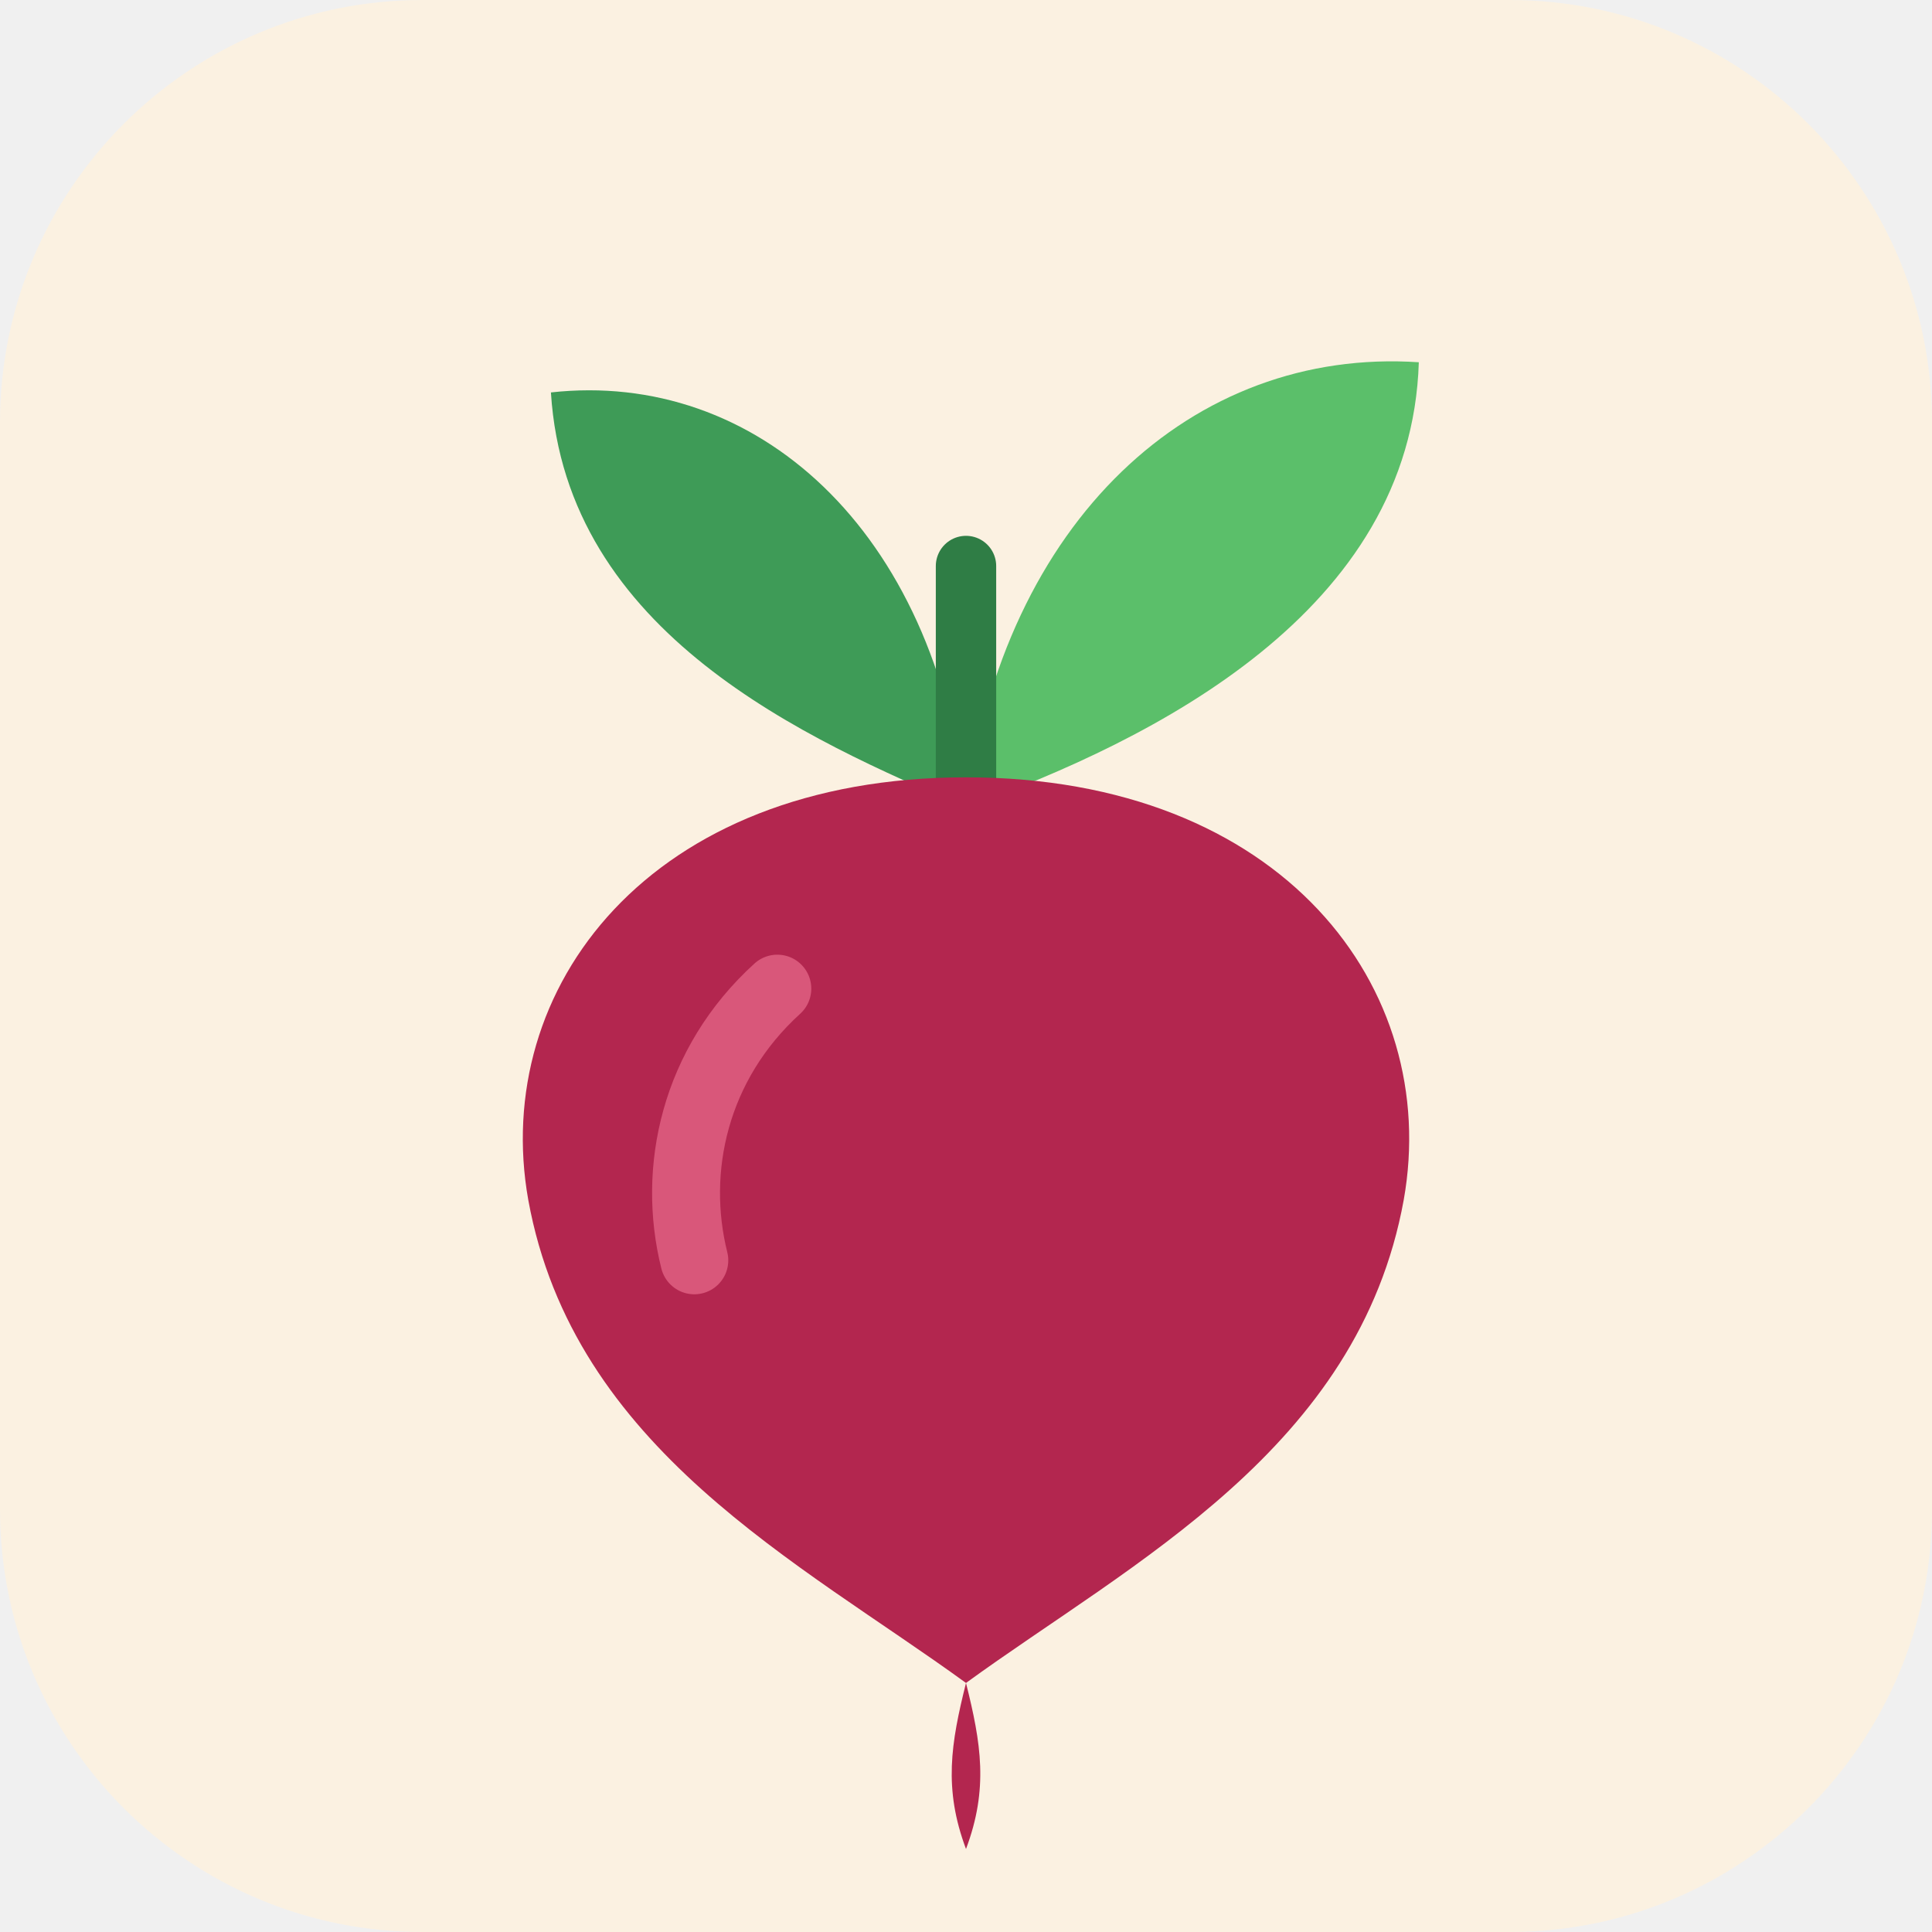
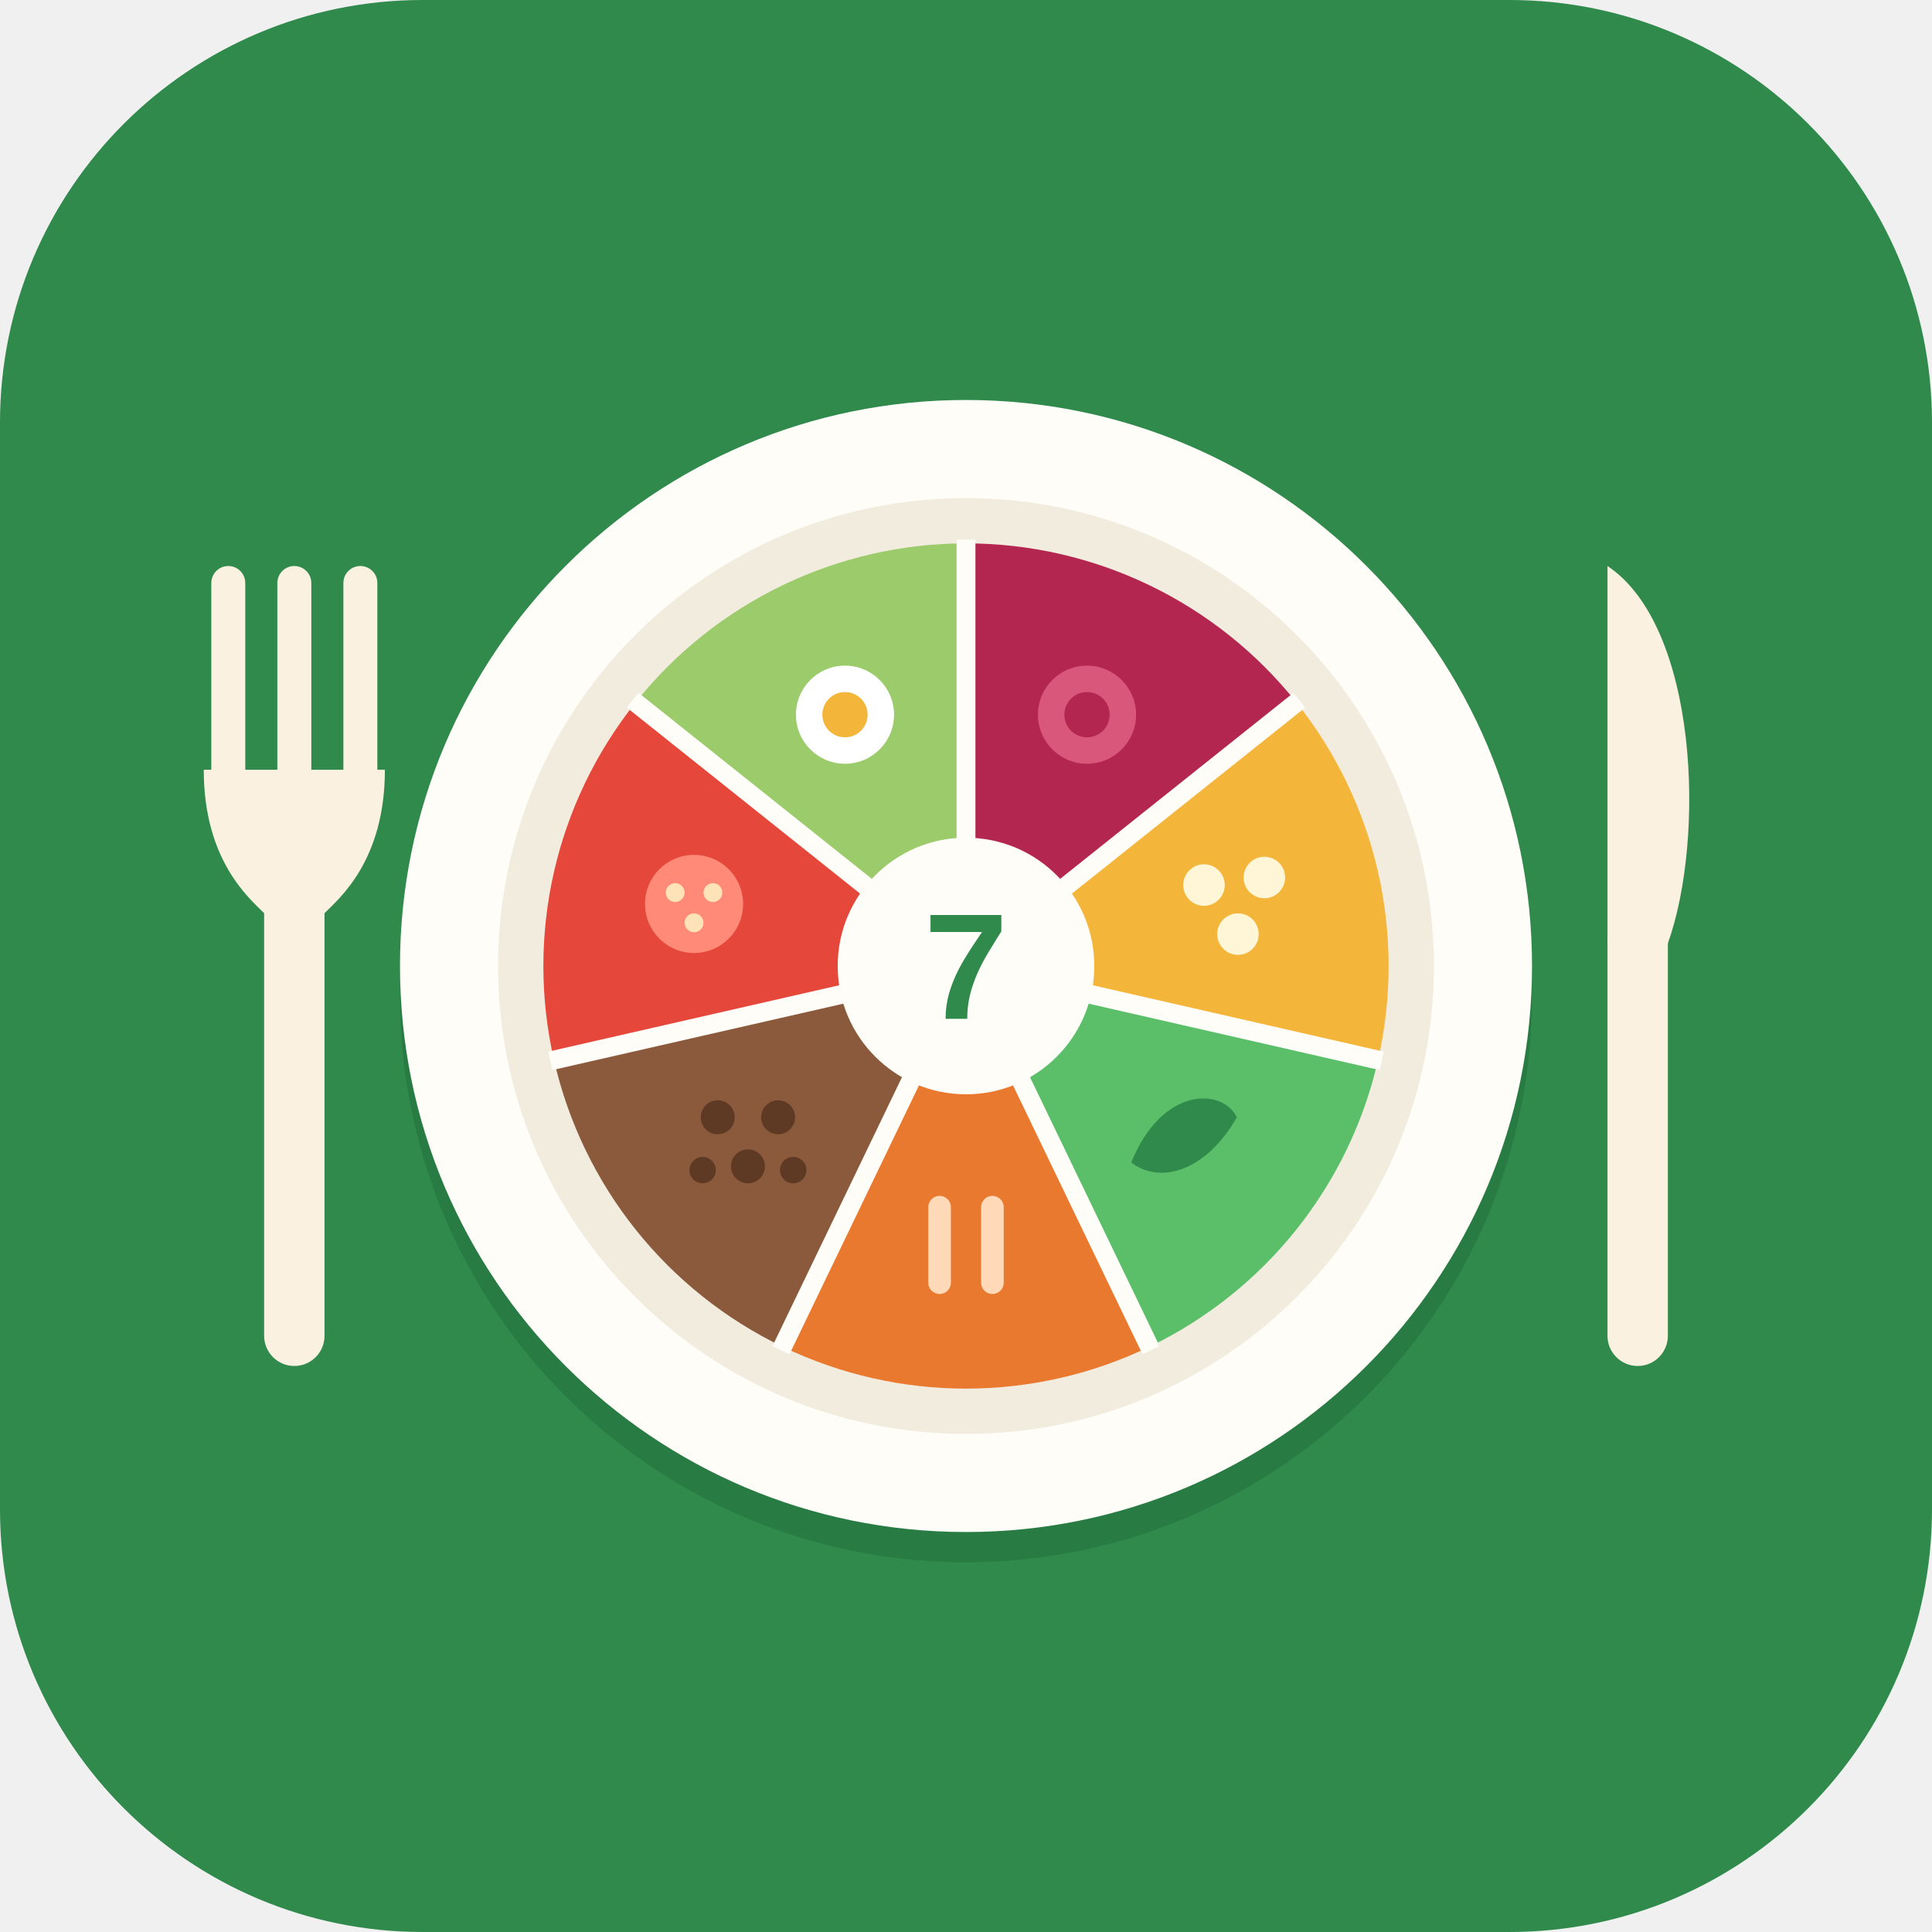
<svg xmlns="http://www.w3.org/2000/svg" viewBox="0 0 512 512">
-   <rect width="512" height="512" rx="112" fill="#FBF1E1" />
-   <path d="M256 214 C214 196 150 168 146 104 C200 98 248 140 256 214Z" fill="#3E9B57" />
-   <path d="M256 214 C266 138 316 92 376 96 C374 162 306 196 256 214Z" fill="#5BBF6A" />
-   <path d="M256 220 V150" stroke="#2F7D45" stroke-width="16" stroke-linecap="round" />
-   <path d="M256 206 C340 206 382 262 372 318 C360 384 300 414 256 446 C212 414 152 384 140 318 C130 262 172 206 256 206Z" fill="#B3264F" />
-   <path d="M256 446 C252 462 250 474 256 490 C262 474 260 462 256 446Z" fill="#B3264F" />
-   <path d="M206 262 C184 282 178 310 184 334" stroke="#D9577A" stroke-width="18" stroke-linecap="round" fill="none" />
+   <rect width="512" height="512" rx="112" fill="#2F8A4C" />
+   <g fill="#FBF1E1">
+     <g transform="translate(78 0)">
+       <rect x="-22" y="150" width="9" height="62" rx="4.5" />
+       <rect x="-4.5" y="150" width="9" height="62" rx="4.5" />
+       <rect x="13" y="150" width="9" height="62" rx="4.5" />
+       <path d="M-24 204 H24 C24 228 12 238 8 242 V354 a8 8 0 0 1 -16 0 V242 C-12 238 -24 228 -24 204Z" />
+     </g>
+     <g transform="translate(434 0)">
+       <path d="M-8 150 C16 166 18 222 8 250 H-8 Z" />
+       <rect x="-8" y="242" width="16" height="120" rx="8" />
+     </g>
+   </g>
+   <circle cx="256" cy="264" r="150" fill="#1E6A38" opacity=".45" />
+   <circle cx="256" cy="256" r="150" fill="#FFFDF8" />
+   <circle cx="256" cy="256" r="124" fill="#F2ECDF" />
+   <g>
+     <path d="M256 256 L256.00 144.00 A112 112 0 0 1 343.57 186.17 Z" fill="#B3264F" />
+     <path d="M256 256 L343.57 186.17 A112 112 0 0 1 365.19 280.92 Z" fill="#F4B63A" />
+     <path d="M256 256 L365.19 280.92 A112 112 0 0 1 304.59 356.91 Z" fill="#5BBF6A" />
+     <path d="M256 256 L304.59 356.91 A112 112 0 0 1 207.41 356.91 Z" fill="#E8792F" />
+     <path d="M256 256 L207.41 356.91 A112 112 0 0 1 146.81 280.92 Z" fill="#8B5A3C" />
+     <path d="M256 256 L146.81 280.92 A112 112 0 0 1 168.43 186.17 Z" fill="#E5483B" />
+     <path d="M256 256 L168.43 186.17 A112 112 0 0 1 256.00 144.00 Z" fill="#9BCB6B" />
+     <path d="M256 256 L256.00 143.00" stroke="#FFFDF8" stroke-width="5" />
+     <path d="M256 256 L344.35 185.55" stroke="#FFFDF8" stroke-width="5" />
+     <path d="M256 256 L366.17 281.14" stroke="#FFFDF8" stroke-width="5" />
+     <path d="M256 256 L305.03 357.81" stroke="#FFFDF8" stroke-width="5" />
+     <path d="M256 256 L206.97 357.81" stroke="#FFFDF8" stroke-width="5" />
+     <path d="M256 256 L145.83 281.14" stroke="#FFFDF8" stroke-width="5" />
+     <path d="M256 256 L167.65 185.55" stroke="#FFFDF8" stroke-width="5" />
+     <g transform="translate(288.07 189.40)">
+       <circle r="13" fill="#D9577A" />
+       <circle r="6" fill="#B3264F" />
+     </g>
+     <g transform="translate(328.07 239.55)">
+       <g fill="#FFF6D8">
+         <circle cx="-9" cy="-5" r="5.5" />
+         <circle cx="7" cy="-7" r="5.5" />
+         <circle cx="0" cy="8" r="5.5" />
+       </g>
+     </g>
+     <g transform="translate(313.79 302.09)">
+       <path d="M-14 6 C-6 -14 10 -14 14 -6 C6 8 -6 12 -14 6Z" fill="#2F8A4C" />
+     </g>
+     <g transform="translate(256.00 329.92)">
+       <g stroke="#FFD9B8" stroke-width="6" stroke-linecap="round">
+         <path d="M-7 10 V-10" />
+         <path d="M7 10 V-10" />
+       </g>
+     </g>
+     <g transform="translate(198.21 302.09)">
+       <g fill="#5E3A24">
+         <circle cx="-8" cy="-6" r="4.5" />
+         <circle cx="8" cy="-6" r="4.5" />
+         <circle cx="0" cy="7" r="4.5" />
+         <circle cx="-12" cy="8" r="3.5" />
+         <circle cx="12" cy="8" r="3.5" />
+       </g>
+     </g>
+     <g transform="translate(183.93 239.55)">
+       <circle r="13" fill="#FF8A78" />
+       <g fill="#FFE3B8">
+         <circle cx="-5" cy="-3" r="2.5" />
+         <circle cx="5" cy="-3" r="2.5" />
+         <circle cx="0" cy="5" r="2.5" />
+       </g>
+     </g>
+     <g transform="translate(223.93 189.40)">
+       <circle r="13" fill="#FFFFFF" />
+       <circle r="6" fill="#F4B63A" />
+     </g>
+   </g>
+   <circle cx="256" cy="256" r="34" fill="#FFFDF8" />
+   <text x="256" y="270" text-anchor="middle" font-family="Manrope, Arial, sans-serif" font-weight="800" font-size="40" fill="#2F8A4C">7</text>
</svg>
